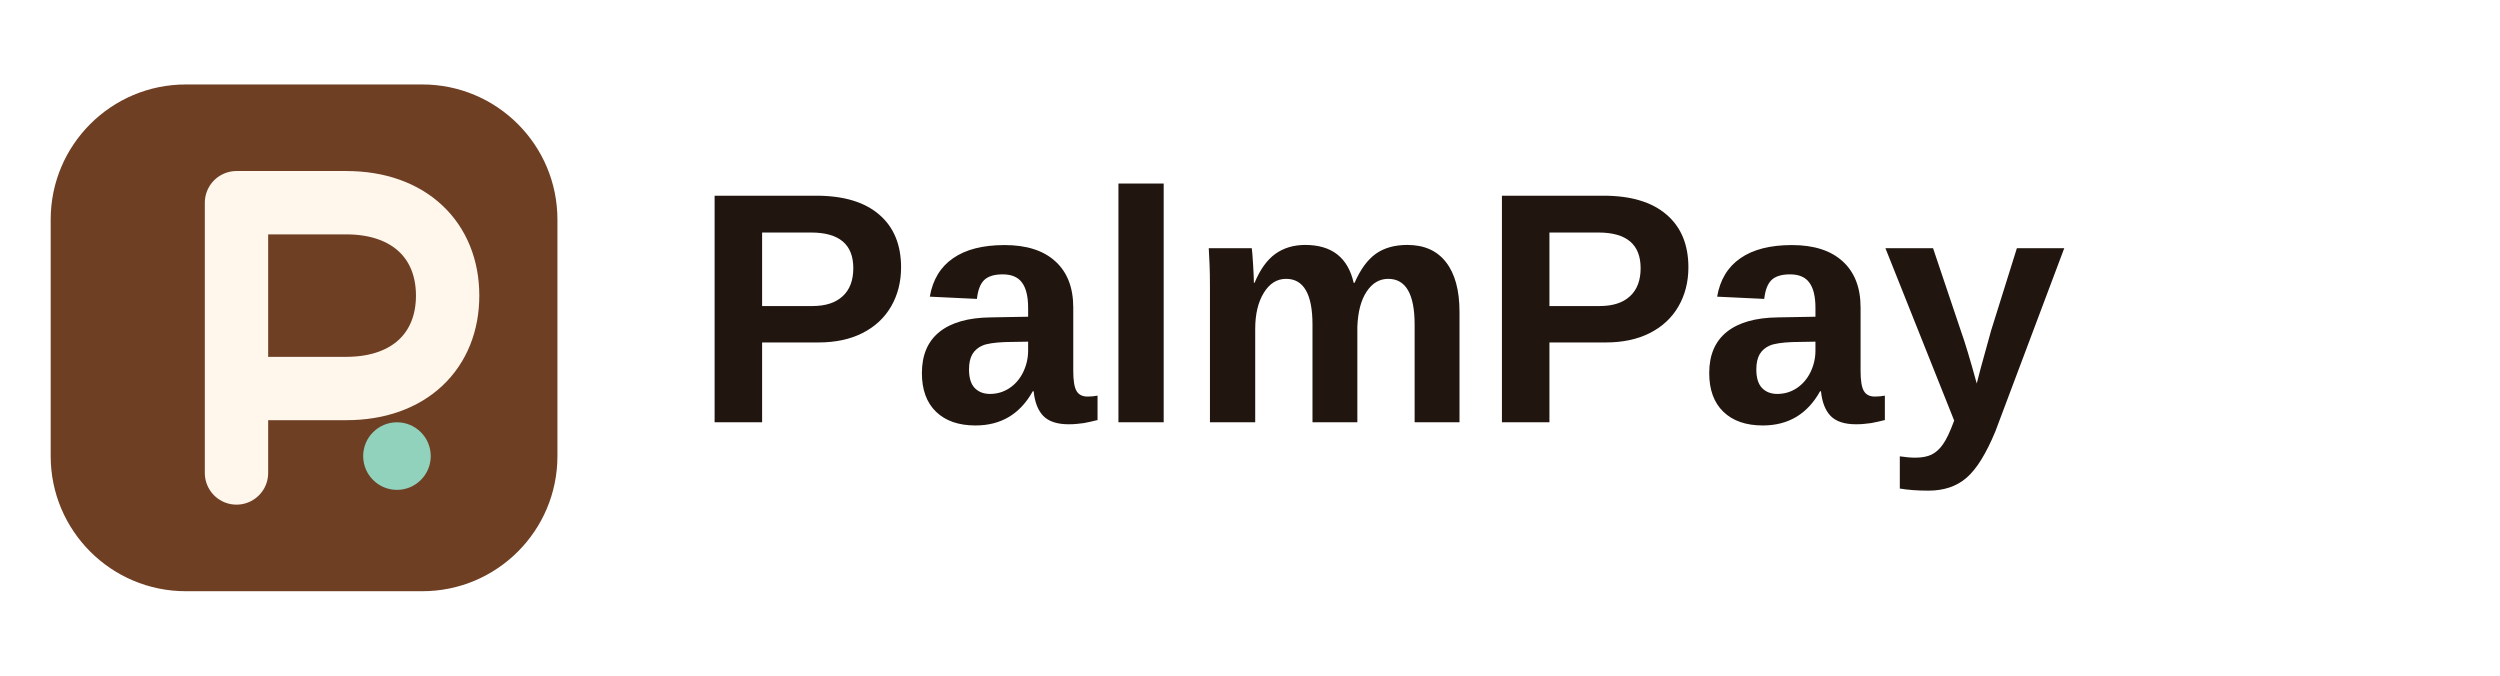
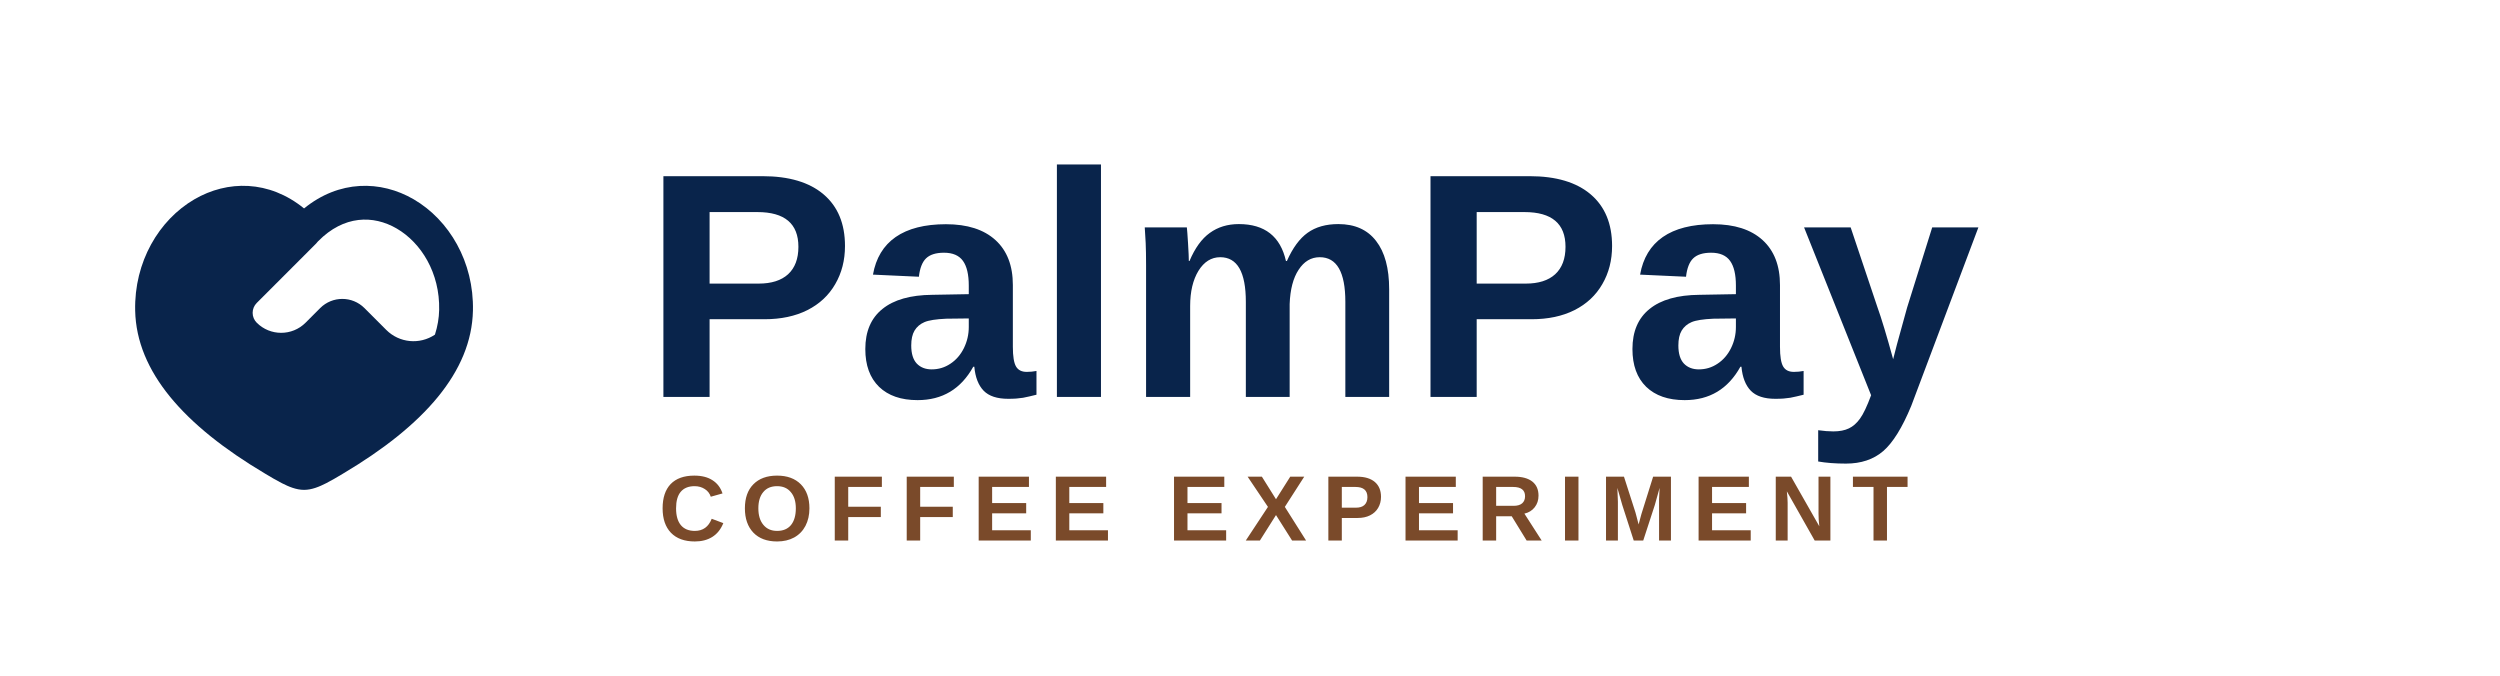
<svg xmlns="http://www.w3.org/2000/svg" width="296" height="80" viewBox="0 0 296 80" fill="none" role="img" aria-labelledby="title desc">
-   <rect x="6" y="10" width="60" height="60" rx="16" fill="#6F3F24" />
-   <path d="M28 56V24H41C48.5 24 53 28.5 53 35C53 41.5 48.5 46 41 46H28" stroke="#FFF7EC" stroke-width="7.5" stroke-linecap="round" stroke-linejoin="round" />
-   <circle cx="47" cy="54" r="4" fill="#91D2BD" />
-   <text x="82" y="50" fill="#21160F" font-family="Arial, Helvetica, sans-serif" font-size="39" font-weight="800" letter-spacing="0">PalmPay</text>
+   <g transform="translate(12 16) scale(2)" fill="none" fill-rule="evenodd">
+     <path d="M24 0v24H0V0zM12.594 23.258l-.012.002-.071.035-.02.004-.014-.004-.071-.036c-.01-.003-.019 0-.024.006l-.004.01-.017.428.005.02.01.013.104.074.015.004.012-.004.104-.074.012-.016.004-.017-.017-.427c-.002-.01-.009-.017-.016-.018m.264-.113-.014.002-.184.093-.01.01-.003.011.018.43.005.012.008.008.201.092c.012.004.023 0 .029-.008l.004-.014-.034-.614c-.003-.012-.01-.02-.02-.022m-.715.002a.023.023 0 0 0-.027.006l-.006.014-.034.614c0 .012.007.02.017.024l.015-.002.201-.093.01-.008.003-.011.018-.43-.003-.012-.01-.01z" />
+     <path fill="#09244B" d="M21.998 10.393c.065-2.892-1.409-5.37-3.504-6.592-1.96-1.141-4.422-1.148-6.494.538-2.072-1.686-4.534-1.68-6.494-.538-2.095 1.221-3.569 3.7-3.504 6.592.081 3.61 2.89 6.794 7.679 9.638.331.198.662.398 1.006.573.406.206.85.396 1.313.396.463 0 .907-.19 1.313-.396.344-.175.675-.375 1.006-.573 4.788-2.844 7.598-6.029 7.679-9.638m-9.155-4.121c1.508-1.526 3.25-1.554 4.644-.742 1.444.841 2.56 2.628 2.511 4.818-.01.482-.092.97-.25 1.463a2.275 2.275 0 0 1-2.879-.278l-1.293-1.294a1.854 1.854 0 0 0-2.622 0l-.865.866a2.044 2.044 0 0 1-2.89 0 .826.826 0 0 1-.001-1.169l3.517-3.519c.039-.038.074-.08.104-.122a1.09 1.09 0 0 0 .024-.023" />
+   </g>
+   <text x="76" y="47" fill="#09244B" font-family="Arial, Helvetica, sans-serif" font-size="38" font-weight="800" letter-spacing="0">PalmPay</text>
+   <text x="78" y="64" fill="#7A4A2A" font-family="Arial, Helvetica, sans-serif" font-size="11" font-weight="700" letter-spacing="1.8">COFFEE EXPERIMENT</text>
</svg>
